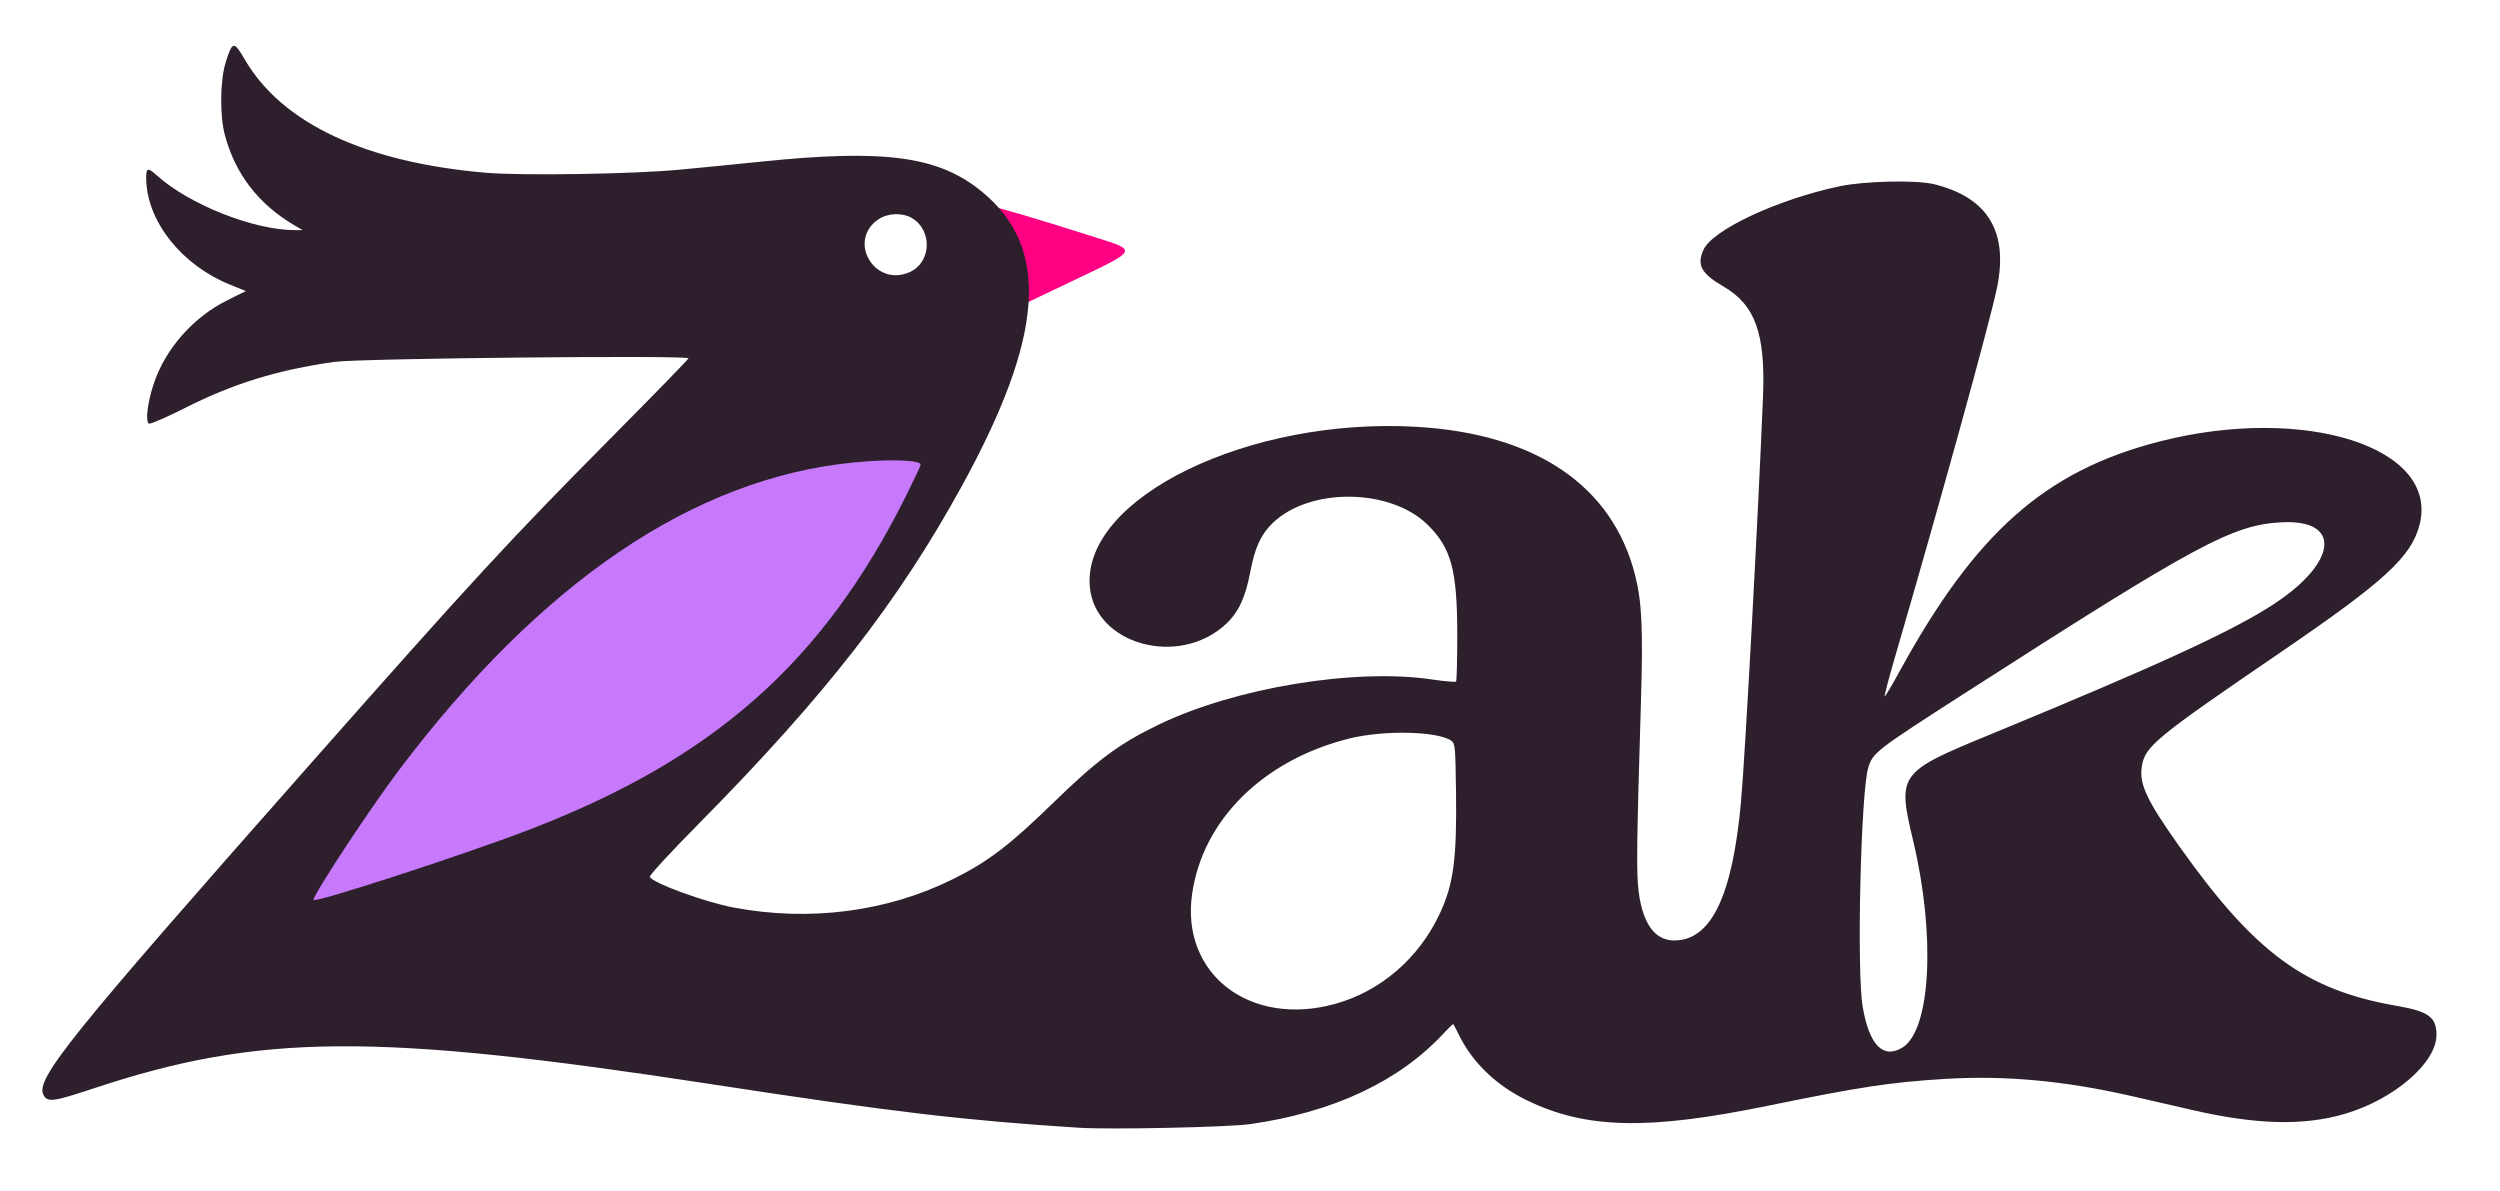
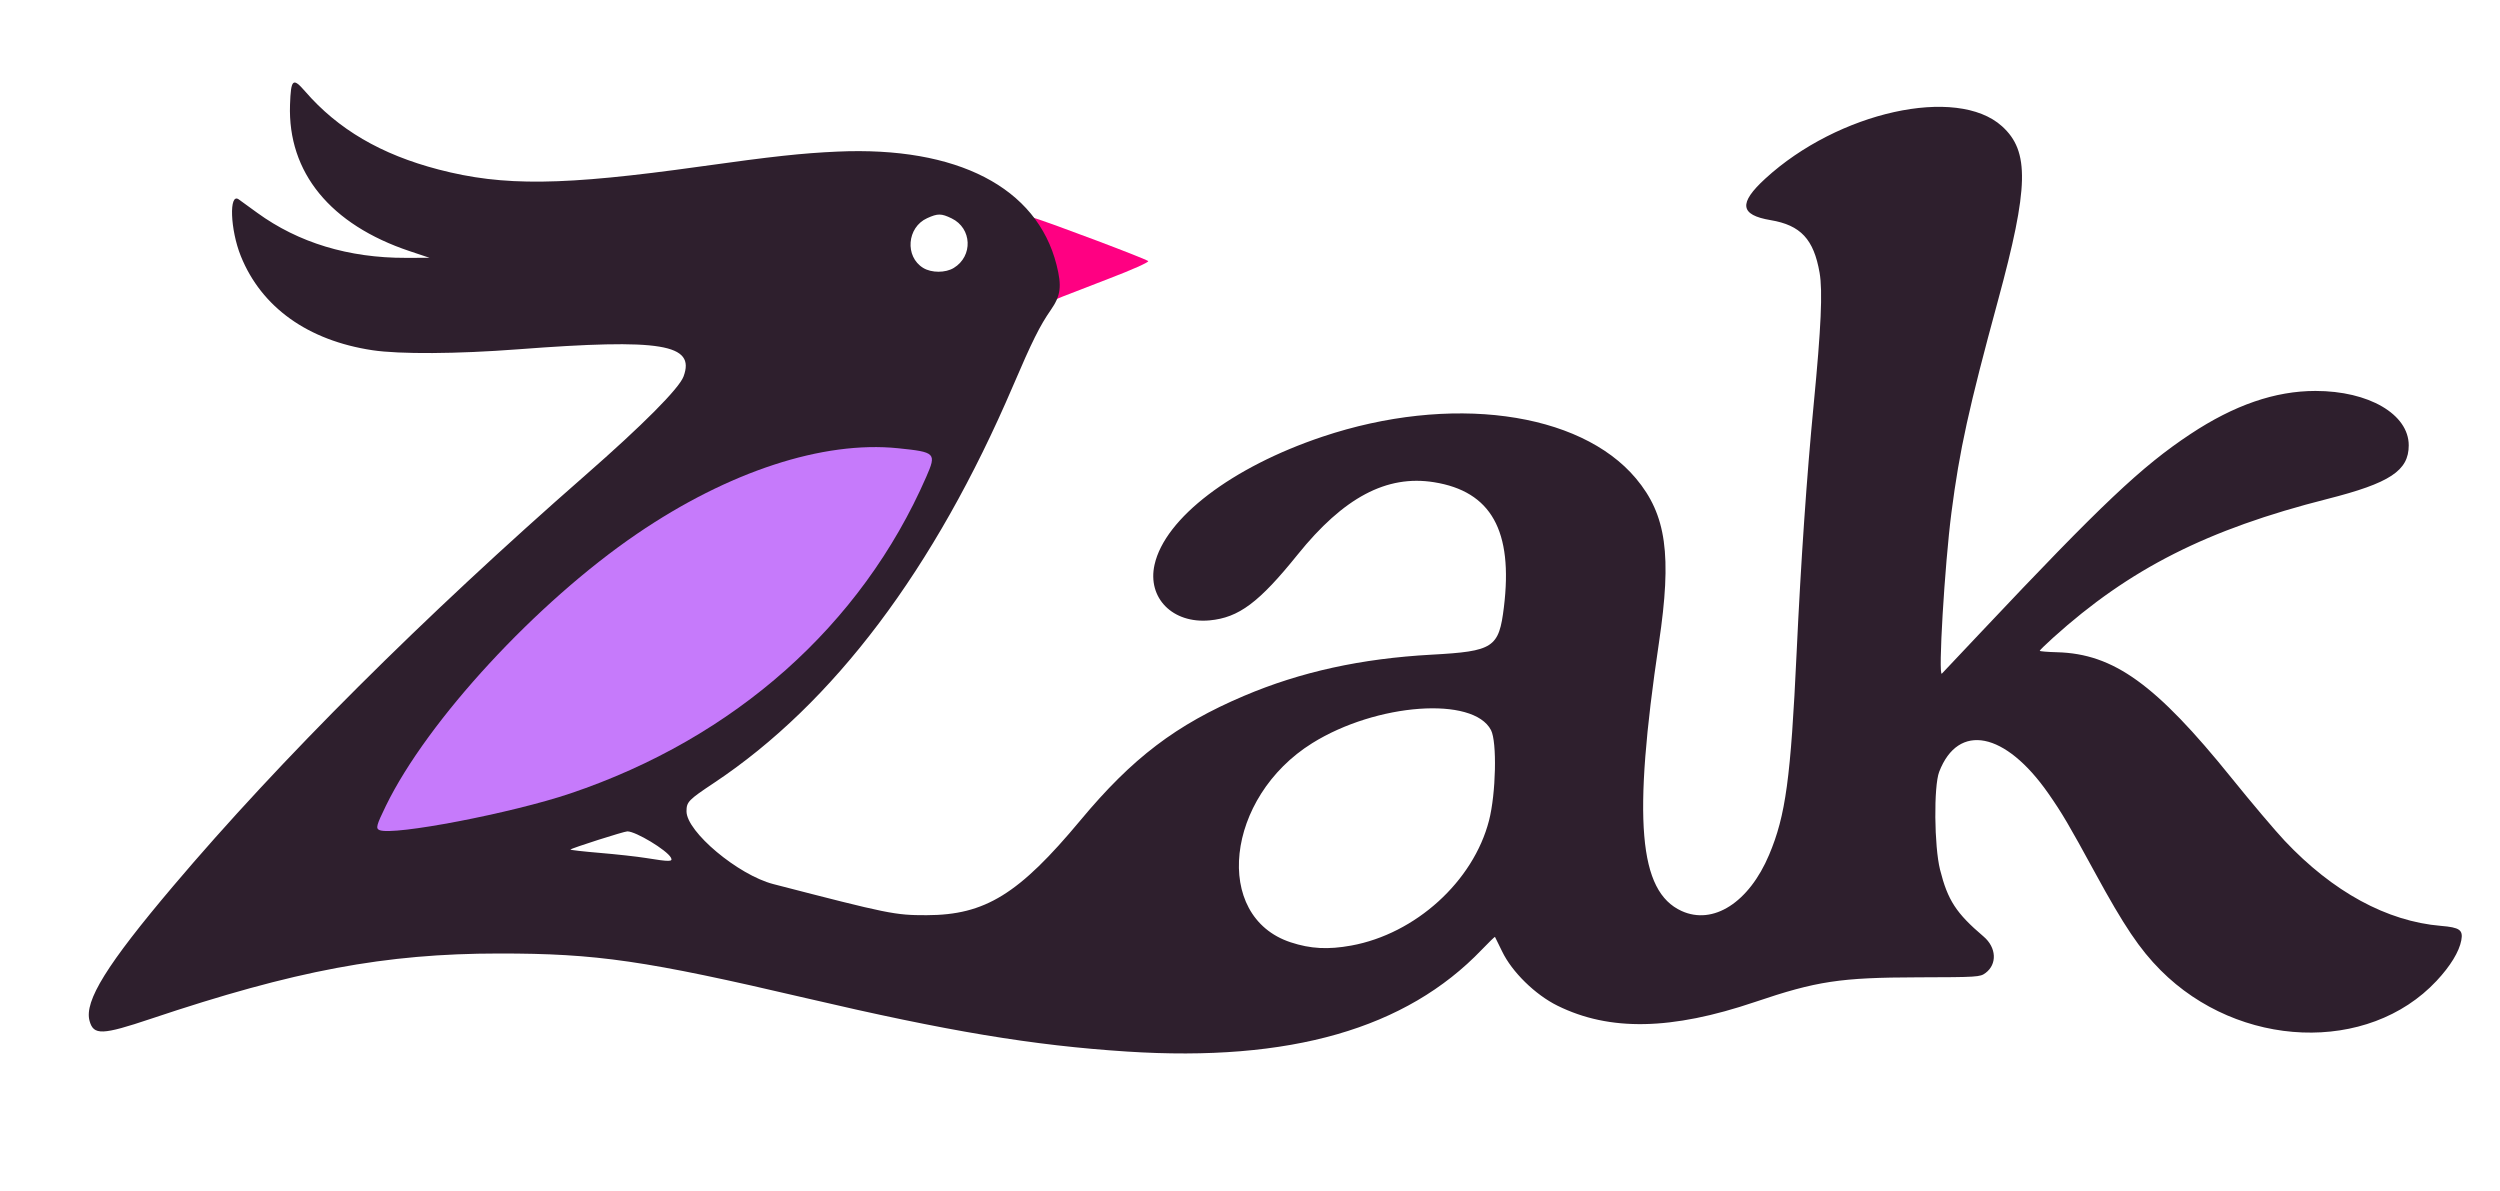
- <svg xmlns="http://www.w3.org/2000/svg" width="1260" height="600" viewBox="0 0 1260 600" role="img" aria-label="Zak - logo avec k en réserve">
-   <path id="beak" d="M516.582 145.754C516.548 132.193 511.211 116.938 503.412 108.112C501.859 106.354 500.808 104.707 501.076 104.452C501.531 104.018 524.816 110.941 552.300 119.684C573.298 126.363 573.537 125.877 541.800 141.000L516.600 153.008L516.582 145.754Z" fill="#FF0082" fill-rule="evenodd" />
-   <path id="silhouette" d="M544.000 568.392 C486.145 564.731 449.305 560.371 359.000 546.500 C189.069 520.399 130.789 520.794 47.000 548.615 C26.908 555.286 23.967 555.676 21.962 551.930 C17.671 543.912 34.437 523.095 155.998 385.500 C238.813 291.762 256.447 272.646 308.738 219.920 C329.782 198.701 347.000 181.006 347.000 180.599 C347.000 178.944 181.258 180.605 168.593 182.386 C139.869 186.426 117.555 193.312 93.119 205.678 C84.019 210.283 75.932 213.804 75.147 213.503 C73.122 212.726 74.272 203.030 77.555 193.209 C83.399 175.726 97.431 159.844 114.538 151.352 L123.921 146.694 115.944 143.477 C92.070 133.851 74.650 112.373 73.731 91.432 C73.427 84.512 74.187 84.033 78.819 88.218 C95.290 103.098 127.951 116.045 148.881 115.991 L152.500 115.981 148.000 113.318 C130.134 102.744 118.500 87.542 113.319 68.000 C110.701 58.128 110.914 40.524 113.761 31.382 C117.101 20.657 117.881 20.539 123.340 29.934 C142.048 62.132 184.069 81.876 244.932 87.064 C263.028 88.607 318.219 87.753 342.000 85.563 C351.625 84.676 370.525 82.816 384.000 81.429 C446.154 75.033 473.246 78.756 495.000 96.685 C529.383 125.020 526.325 169.286 484.753 245.000 C452.714 303.354 416.052 350.444 352.651 414.680 C337.094 430.442 327.081 441.323 327.505 442.008 C329.521 445.270 355.204 454.636 369.635 457.372 C407.990 464.643 447.233 459.549 480.500 442.980 C498.070 434.229 508.885 425.977 530.964 404.474 C552.774 383.234 564.064 374.851 583.628 365.374 C622.291 346.645 682.648 336.640 721.843 342.462 C728.082 343.388 733.482 343.851 733.843 343.490 C734.205 343.129 734.481 332.184 734.458 319.167 C734.401 287.123 731.351 276.028 719.395 264.354 C700.576 245.981 659.962 245.608 641.411 263.638 C635.448 269.434 632.475 275.925 630.139 288.252 C627.708 301.076 624.211 308.593 617.957 314.443 C594.240 336.628 551.605 324.867 549.247 295.489 C545.666 250.877 629.523 210.058 714.322 215.137 C774.186 218.723 812.566 244.795 824.044 289.673 C827.516 303.246 828.151 316.784 827.043 353.515 C824.862 425.747 824.689 440.270 825.897 449.500 C828.013 465.675 834.108 474.000 843.832 474.000 C862.355 474.000 873.120 451.711 877.436 404.427 C879.529 381.498 886.076 261.089 888.551 200.000 C889.841 168.171 884.664 153.723 868.623 144.381 C857.390 137.839 855.076 133.594 858.546 125.897 C863.082 115.839 895.880 100.512 927.000 93.910 C939.859 91.181 966.010 90.622 975.000 92.883 C1001.922 99.655 1012.264 116.741 1006.512 144.943 C1003.089 161.724 977.862 253.060 955.053 331.250 C951.885 342.113 949.564 350.990 949.896 350.977 C950.228 350.964 953.508 345.451 957.185 338.727 C995.615 268.442 1030.794 237.272 1088.333 222.525 C1161.560 203.757 1229.456 225.445 1219.473 264.413 C1215.316 280.640 1202.031 292.847 1149.500 328.713 C1085.848 372.171 1080.996 376.173 1079.450 386.486 C1078.130 395.285 1081.998 403.453 1098.500 426.720 C1136.510 480.314 1161.956 498.984 1207.798 506.917 C1223.973 509.716 1227.953 512.602 1227.985 521.554 C1228.037 535.705 1206.436 554.246 1181.470 561.481 C1160.769 567.480 1137.073 566.853 1105.000 559.459 C1096.475 557.494 1082.748 554.344 1074.495 552.459 C1040.213 544.630 1010.209 541.894 979.667 543.811 C952.280 545.531 937.598 547.770 890.500 557.412 C830.359 569.725 799.221 568.983 769.500 554.530 C754.453 547.212 742.445 535.820 735.796 522.552 C734.128 519.223 732.632 516.353 732.472 516.174 C732.312 515.995 730.247 517.946 727.884 520.510 C705.384 544.920 672.104 560.579 630.000 566.567 C619.076 568.121 559.639 569.382 544.000 568.392 Z M958.814 527.972 C973.107 519.258 975.621 471.548 964.292 424.000 C956.201 390.040 956.773 389.244 1003.000 370.202 C1088.172 335.119 1125.930 317.743 1146.407 304.204 C1178.197 283.187 1180.117 261.717 1150.073 263.232 C1125.312 264.481 1107.685 273.964 991.780 348.392 C945.026 378.415 943.880 379.299 941.560 387.111 C937.857 399.580 935.751 488.860 938.733 507.000 C941.950 526.577 949.010 533.950 958.814 527.972 Z M672.941 505.949 C695.733 499.633 714.987 483.079 725.520 460.744 C732.556 445.827 734.293 432.954 733.832 399.165 C733.520 376.325 733.379 374.748 731.531 373.398 C724.808 368.486 697.454 367.863 680.000 372.224 C636.682 383.049 606.230 413.140 600.835 450.451 C594.986 490.908 629.992 517.851 672.941 505.949 Z M458.595 137.096 C469.361 132.207 470.046 116.266 459.759 109.995 C454.963 107.070 447.487 107.305 442.743 110.529 C426.755 121.393 440.916 145.125 458.595 137.096 Z" fill="#2E1F2D" fill-rule="evenodd" />
-   <path id="wing" d="M158.000 453.545 C158.000 450.760 186.366 407.657 200.807 388.500 C272.697 293.127 349.842 240.904 430.424 233.063 C448.649 231.289 464.000 231.822 464.000 234.227 C464.000 234.764 460.617 241.967 456.481 250.233 C414.600 333.948 359.741 382.466 266.500 418.253 C233.734 430.829 158.000 455.463 158.000 453.545 Z" fill="#C67AFB" fill-rule="evenodd" />
+ <svg xmlns="http://www.w3.org/2000/svg" width="1260" height="600" viewBox="0 0 1260 600" role="img" aria-label="Zak - logo La branche">
+   <path id="beak" d="M531.497 142.712C530.835 132.388 527.754 123.136 522.301 115.102C519.194 110.522 518.557 109.000 519.924 109.416C529.890 112.453 578.412 130.779 578.706 131.617C578.921 132.232 570.422 136.027 559.365 140.254C548.516 144.401 537.926 148.498 535.831 149.359L532.024 150.924L531.497 142.712Z" fill="#FF0082" fill-rule="evenodd" />
+   <path id="silhouette" d="M568.000 529.983 C520.488 526.905 477.865 519.810 406.313 503.069 C325.124 484.074 300.833 480.543 251.500 480.565 C194.083 480.591 148.738 489.095 76.029 513.472 C51.413 521.725 47.163 521.872 45.138 514.537 C42.384 504.564 53.838 486.109 87.368 446.500 C141.209 382.896 213.333 311.004 295.000 239.536 C323.989 214.167 342.250 195.806 344.497 189.768 C350.602 173.363 333.433 170.544 261.000 176.057 C230.297 178.393 201.377 178.573 187.697 176.511 C155.177 171.609 131.804 154.896 121.382 129.093 C116.016 115.809 115.326 96.907 120.338 100.500 C121.105 101.050 125.281 104.080 129.617 107.232 C150.387 122.335 175.727 130.027 204.500 129.961 L216.500 129.933 206.500 126.588 C166.483 113.201 144.996 86.921 146.167 52.798 C146.614 39.785 147.594 38.912 153.765 46.031 C170.356 65.171 192.020 77.864 221.000 85.427 C253.801 93.986 283.459 93.647 353.000 83.914 C389.512 78.804 404.062 77.221 422.000 76.409 C482.436 73.674 522.602 94.413 532.491 133.460 C535.228 144.268 534.631 148.998 529.620 156.202 C524.082 164.164 520.194 171.974 510.553 194.500 C471.018 286.876 420.052 354.545 359.859 394.582 C346.932 403.180 346.000 404.143 346.000 408.910 C346.000 419.190 372.015 440.990 389.763 445.584 C448.103 460.683 451.053 461.281 467.000 461.254 C496.494 461.203 513.514 450.700 544.577 413.380 C570.656 382.047 592.740 365.256 627.000 350.711 C655.513 338.605 686.027 331.904 721.500 329.957 C752.777 328.240 755.467 326.475 757.965 306.026 C762.671 267.499 751.561 247.643 722.721 243.035 C698.860 239.224 677.190 250.726 654.024 279.500 C634.562 303.674 624.371 311.294 609.663 312.667 C591.027 314.407 578.136 301.376 581.891 284.595 C587.148 261.107 620.851 235.417 666.500 220.104 C730.712 198.564 796.142 207.277 824.527 241.147 C839.864 259.447 842.691 279.695 836.097 324.000 C822.832 413.126 825.880 449.254 847.500 459.129 C863.466 466.422 881.497 454.857 891.633 430.824 C899.985 411.022 902.534 392.293 905.494 329.000 C907.638 283.158 910.636 239.498 914.078 204.000 C917.839 165.211 918.674 146.698 917.077 137.495 C914.142 120.583 907.557 113.500 892.398 110.950 C876.896 108.342 876.142 102.465 889.712 90.023 C926.463 56.327 986.273 43.087 1008.997 63.617 C1022.977 76.246 1022.561 94.183 1006.959 151.563 C992.248 205.667 987.622 226.739 983.537 258.248 C980.104 284.731 976.729 341.553 978.712 339.500 C979.243 338.950 988.162 329.500 998.532 318.500 C1059.252 254.092 1079.327 235.103 1103.939 218.794 C1126.041 204.148 1146.657 197.035 1167.000 197.035 C1193.868 197.035 1214.000 208.778 1214.000 224.451 C1214.000 237.228 1204.530 243.468 1173.000 251.468 C1112.467 266.827 1073.342 286.625 1034.760 321.421 C1031.053 324.765 1028.020 327.725 1028.020 328.000 C1028.020 328.275 1031.953 328.604 1036.760 328.731 C1065.258 329.485 1086.612 344.864 1124.629 392.015 C1134.600 404.382 1146.670 418.652 1151.452 423.727 C1175.746 449.514 1203.018 464.370 1230.224 466.639 C1239.695 467.429 1241.466 468.681 1240.498 473.904 C1239.435 479.640 1235.003 486.904 1228.000 494.385 C1193.554 531.184 1128.430 528.655 1088.930 488.984 C1078.428 478.437 1070.516 466.675 1055.980 440.000 C1042.630 415.503 1039.316 409.872 1032.399 399.943 C1010.674 368.758 986.950 364.042 977.346 389.000 C974.560 396.241 974.826 426.524 977.779 438.298 C981.650 453.732 985.898 460.260 999.716 472.005 C1006.228 477.541 1006.668 485.957 1000.676 490.404 C997.957 492.423 996.702 492.503 966.676 492.575 C927.466 492.669 915.645 494.456 884.500 505.000 C842.412 519.248 811.276 519.838 785.000 506.885 C773.747 501.337 762.012 489.836 757.061 479.500 C755.216 475.650 753.604 472.368 753.478 472.207 C753.351 472.046 750.380 474.913 746.874 478.578 C708.674 518.508 650.212 535.309 568.000 529.983 Z M681.000 476.567 C713.416 470.674 742.589 444.200 750.473 413.520 C753.967 399.925 754.540 373.946 751.478 368.000 C742.618 350.800 693.785 354.345 661.383 374.540 C617.597 401.831 611.081 461.937 650.500 474.926 C660.475 478.213 669.324 478.689 681.000 476.567 Z M338.128 432.239 C336.102 428.453 320.409 418.987 316.196 419.009 C314.499 419.018 288.282 427.385 287.499 428.167 C287.271 428.396 293.928 429.156 302.292 429.857 C310.656 430.559 321.100 431.715 325.500 432.427 C337.610 434.387 339.264 434.362 338.128 432.239 Z M480.696 135.044 C490.502 129.065 489.900 115.035 479.624 110.060 C474.400 107.531 472.660 107.517 467.271 109.964 C457.101 114.580 455.941 129.335 465.299 135.040 C469.490 137.596 476.508 137.598 480.696 135.044 Z" fill="#2E1F2D" fill-rule="evenodd" />
+   <path id="wing" d="M191.250 418.370 C189.287 417.528 189.696 415.978 194.474 406.163 C215.395 363.179 270.487 303.499 321.046 269.051 C367.109 237.666 414.806 222.033 452.647 225.916 C471.611 227.862 472.078 228.339 466.811 240.397 C434.150 315.176 370.358 371.914 287.500 399.881 C258.020 409.832 198.152 421.332 191.250 418.370 Z" fill="#C67AFB" fill-rule="evenodd" />
</svg>
